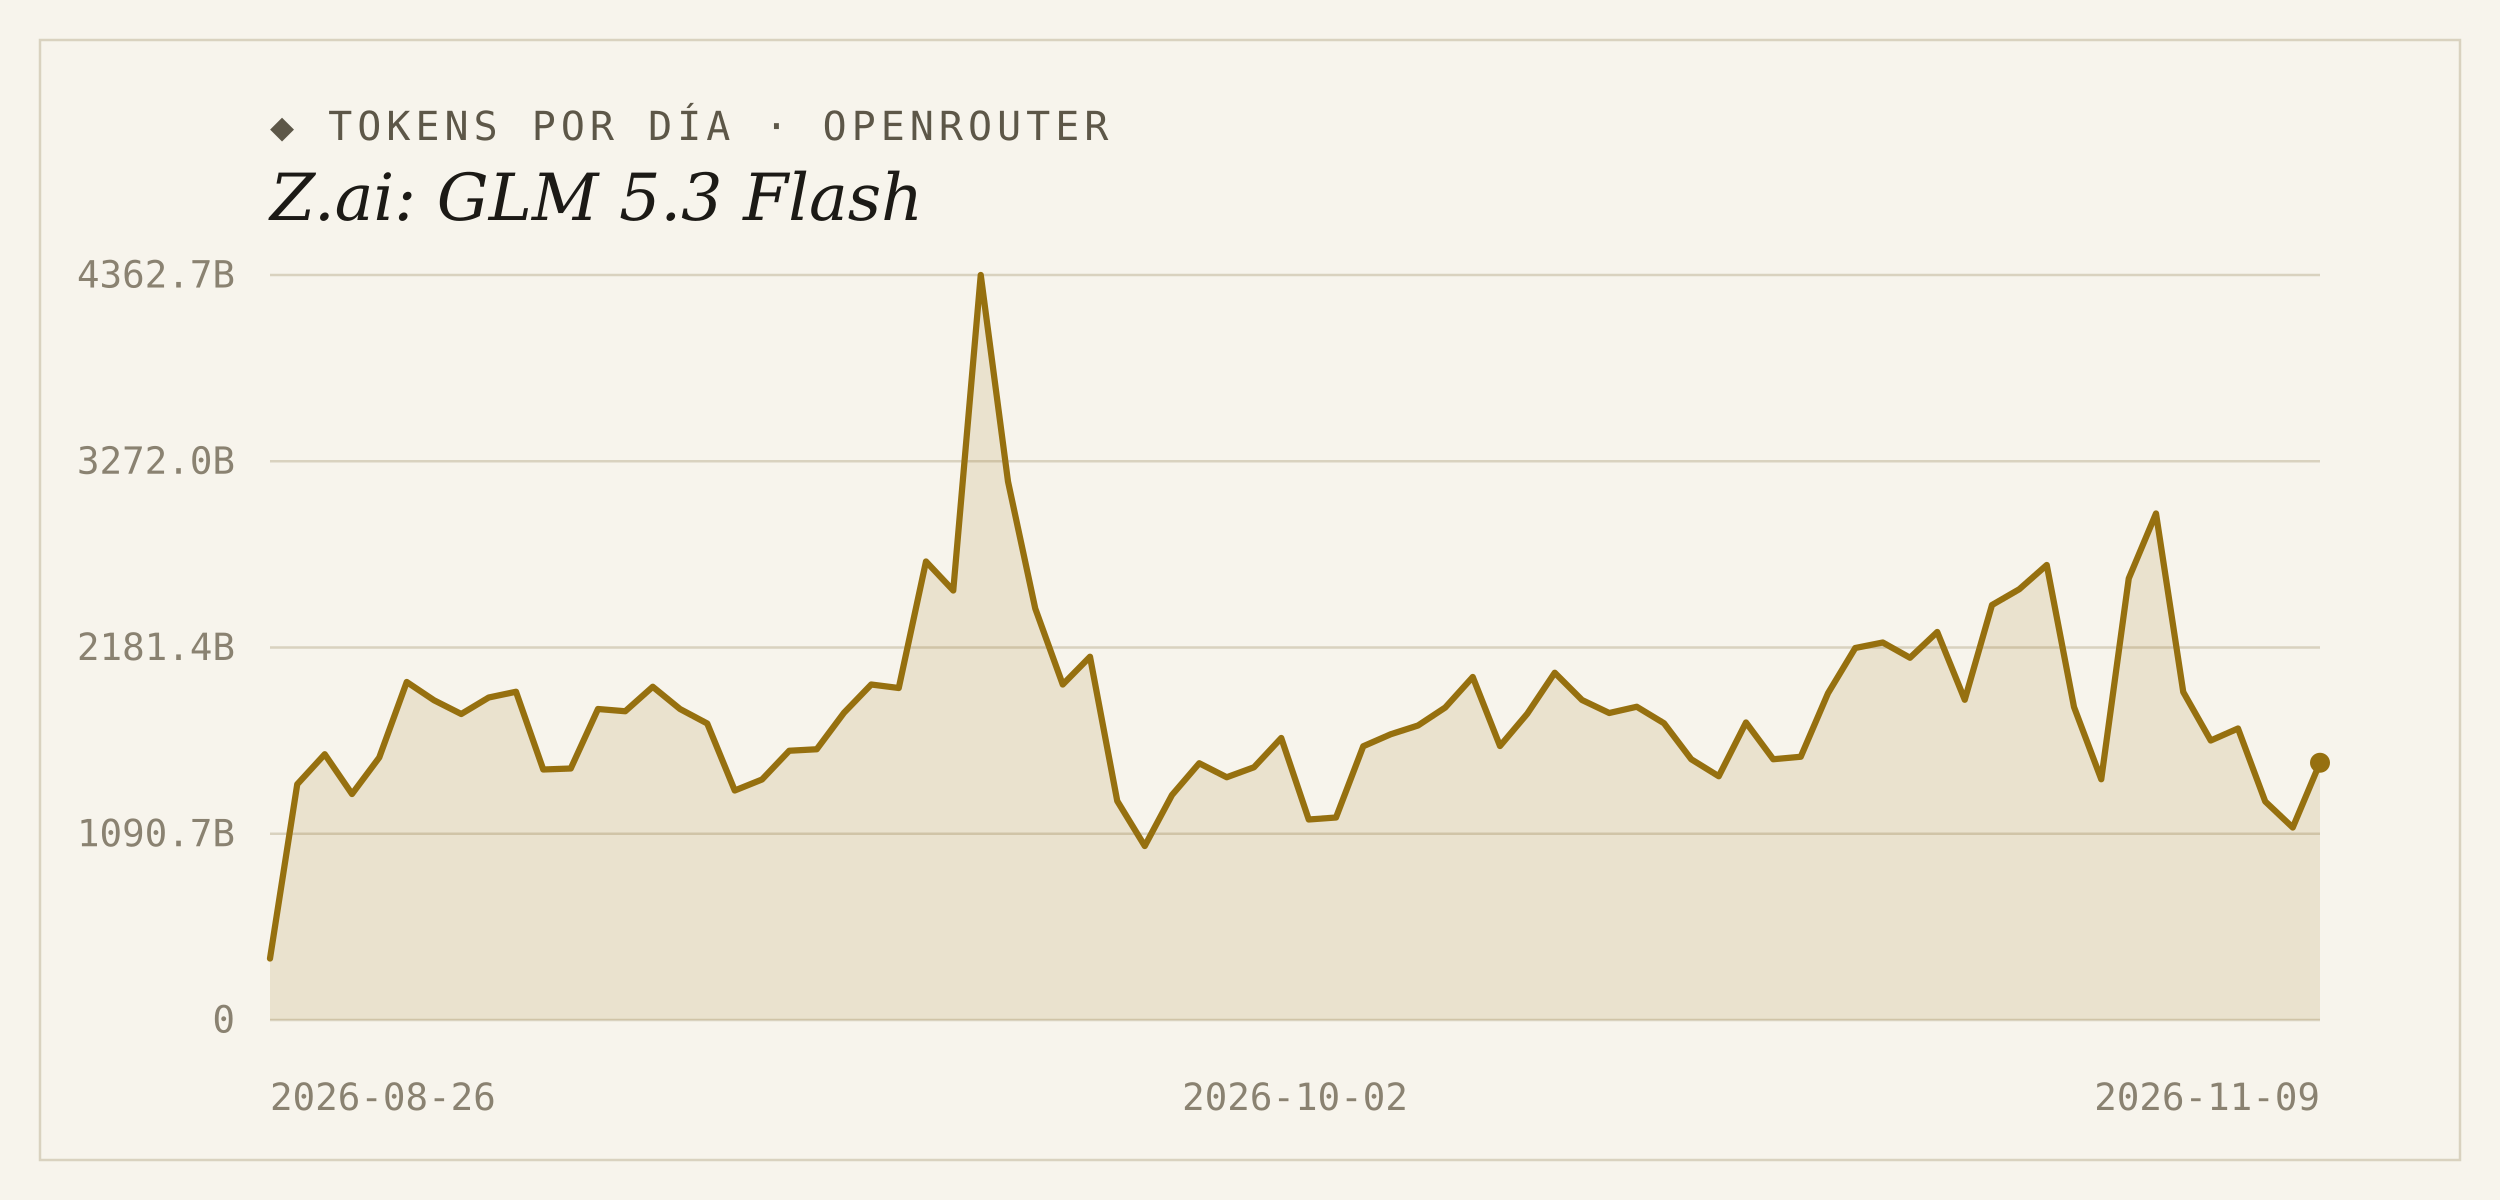
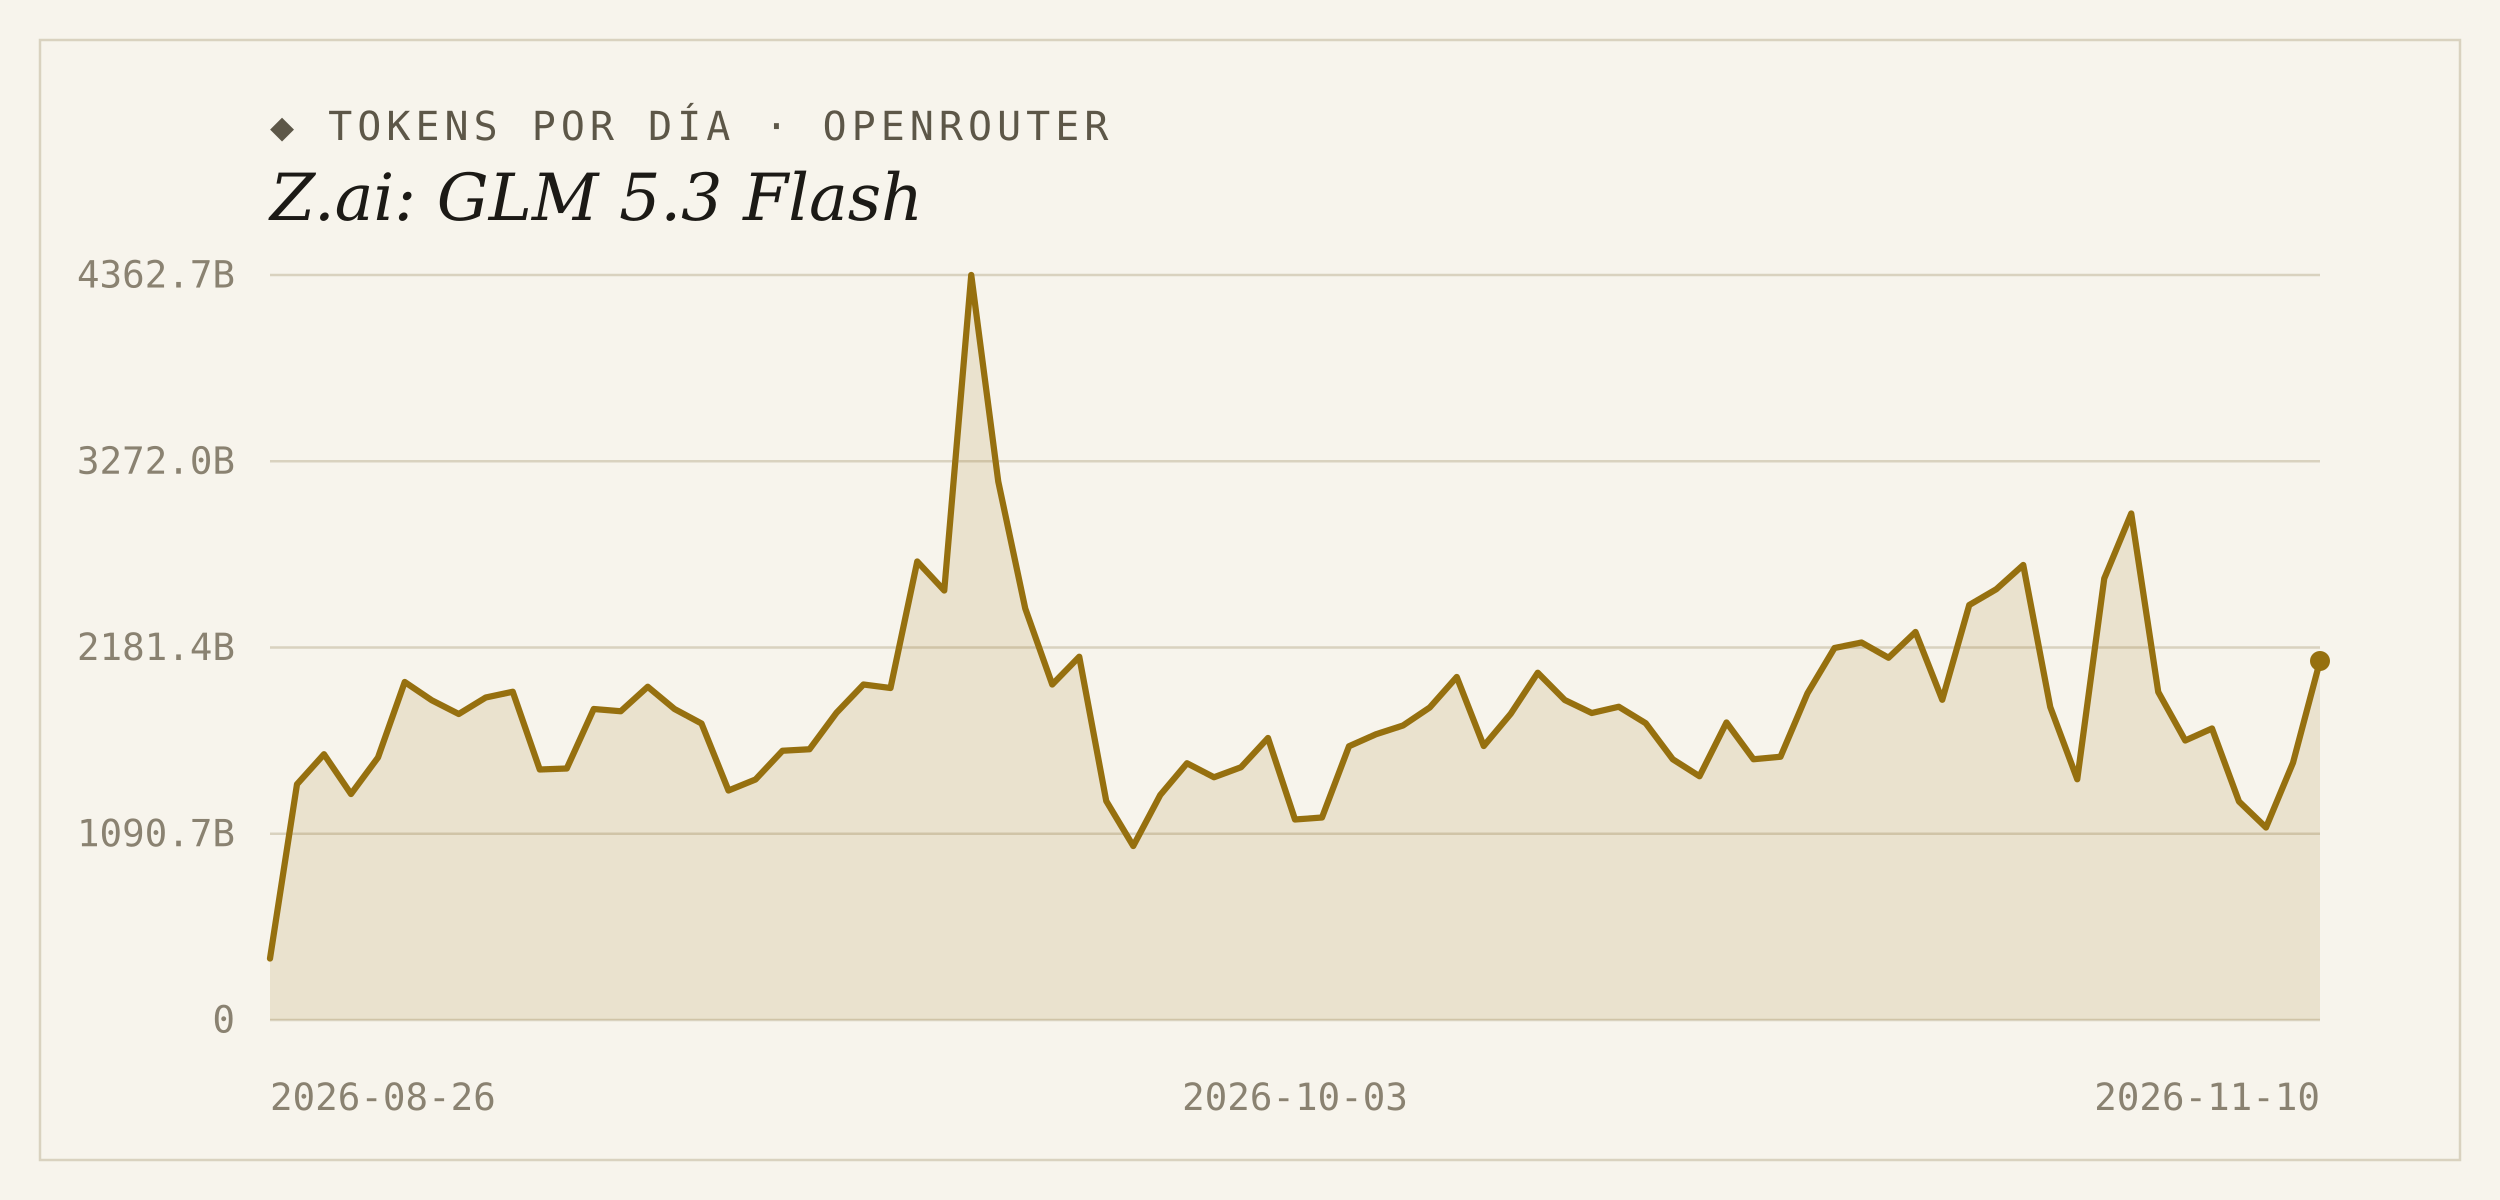
<svg xmlns="http://www.w3.org/2000/svg" width="1000" height="480" viewBox="0 0 1000 480">
  <rect width="1000" height="480" fill="#f7f4ec" />
  <rect x="16" y="16" width="968" height="448" fill="none" stroke="#d9d2bf" stroke-width="1" />
  <text x="108" y="56" font-family="'DejaVu Sans Mono', Consolas, monospace" font-size="16" letter-spacing="2" fill="#5d5748">◆ TOKENS POR DÍA · OPENROUTER</text>
  <text x="108" y="88" font-family="Georgia, 'DejaVu Serif', serif" font-size="26" font-style="italic" fill="#1c1a16">Z.ai: GLM 5.3 Flash</text>
  <line x1="108" y1="408.0" x2="928" y2="408.0" stroke="#d9d2bf" stroke-width="1" />
  <text x="94" y="413" text-anchor="end" font-family="'DejaVu Sans Mono', Consolas, monospace" font-size="15" fill="#8a8271">0</text>
  <line x1="108" y1="333.5" x2="928" y2="333.5" stroke="#d9d2bf" stroke-width="1" />
  <text x="94" y="338.5" text-anchor="end" font-family="'DejaVu Sans Mono', Consolas, monospace" font-size="15" fill="#8a8271">1090.7B</text>
  <line x1="108" y1="259.0" x2="928" y2="259.0" stroke="#d9d2bf" stroke-width="1" />
  <text x="94" y="264" text-anchor="end" font-family="'DejaVu Sans Mono', Consolas, monospace" font-size="15" fill="#8a8271">2181.4B</text>
  <line x1="108" y1="184.5" x2="928" y2="184.5" stroke="#d9d2bf" stroke-width="1" />
  <text x="94" y="189.5" text-anchor="end" font-family="'DejaVu Sans Mono', Consolas, monospace" font-size="15" fill="#8a8271">3272.0B</text>
  <line x1="108" y1="110.0" x2="928" y2="110.0" stroke="#d9d2bf" stroke-width="1" />
  <text x="94" y="115" text-anchor="end" font-family="'DejaVu Sans Mono', Consolas, monospace" font-size="15" fill="#8a8271">4362.7B</text>
-   <path d="M 108,408.0 L 108.0,383.4 L 118.9,313.7 L 129.9,301.7 L 140.8,317.6 L 151.7,303.0 L 162.7,272.8 L 173.6,280.1 L 184.5,285.6 L 195.5,279.0 L 206.4,276.7 L 217.3,307.8 L 228.3,307.4 L 239.2,283.6 L 250.1,284.5 L 261.1,274.7 L 272.0,283.6 L 282.9,289.4 L 293.9,316.2 L 304.8,311.8 L 315.7,300.3 L 326.7,299.7 L 337.6,285.1 L 348.5,273.8 L 359.5,275.2 L 370.4,224.6 L 381.3,236.2 L 392.3,110.0 L 403.2,192.6 L 414.1,243.4 L 425.1,273.8 L 436.0,262.7 L 446.9,320.4 L 457.9,338.4 L 468.8,318.0 L 479.7,305.3 L 490.7,310.9 L 501.6,306.9 L 512.5,295.2 L 523.5,327.8 L 534.4,327.0 L 545.3,298.5 L 556.3,293.7 L 567.2,290.2 L 578.1,283.0 L 589.1,270.8 L 600.0,298.4 L 610.9,285.5 L 621.9,269.1 L 632.8,280.0 L 643.7,285.2 L 654.7,282.7 L 665.6,289.3 L 676.5,303.7 L 687.5,310.5 L 698.4,289.0 L 709.3,303.7 L 720.3,302.7 L 731.2,277.3 L 742.1,259.2 L 753.1,257.0 L 764.0,263.1 L 774.9,252.8 L 785.9,279.9 L 796.8,242.0 L 807.7,235.7 L 818.7,226.0 L 829.6,282.8 L 840.5,311.7 L 851.5,231.4 L 862.4,205.4 L 873.3,276.8 L 884.3,296.2 L 895.2,291.4 L 906.1,320.6 L 917.1,331.0 L 928.0,305.1 L 928.0,408.0 Z" fill="#96700f" fill-opacity="0.14" />
-   <polyline points="108.0,383.4 118.9,313.7 129.9,301.7 140.8,317.6 151.7,303.0 162.7,272.8 173.6,280.1 184.5,285.6 195.5,279.0 206.4,276.7 217.3,307.8 228.3,307.4 239.2,283.6 250.1,284.5 261.1,274.7 272.0,283.6 282.9,289.4 293.9,316.2 304.8,311.8 315.7,300.3 326.7,299.7 337.6,285.1 348.5,273.8 359.5,275.2 370.4,224.6 381.3,236.2 392.3,110.0 403.2,192.6 414.1,243.4 425.1,273.8 436.0,262.7 446.9,320.4 457.9,338.4 468.8,318.0 479.7,305.3 490.7,310.9 501.6,306.9 512.5,295.2 523.5,327.8 534.4,327.0 545.3,298.5 556.3,293.7 567.2,290.2 578.1,283.0 589.1,270.8 600.0,298.4 610.9,285.5 621.9,269.1 632.8,280.0 643.7,285.2 654.7,282.7 665.6,289.3 676.5,303.7 687.5,310.5 698.4,289.0 709.3,303.7 720.3,302.7 731.2,277.3 742.1,259.2 753.1,257.0 764.0,263.1 774.9,252.8 785.9,279.9 796.8,242.0 807.7,235.7 818.7,226.0 829.6,282.8 840.5,311.7 851.5,231.4 862.4,205.4 873.3,276.8 884.3,296.2 895.2,291.4 906.1,320.6 917.1,331.0 928.0,305.1" fill="none" stroke="#96700f" stroke-width="2.5" stroke-linejoin="round" stroke-linecap="round" />
-   <circle cx="928.0" cy="305.1" r="4" fill="#96700f" />
+   <path d="M 108,408.0 L 108.0,383.4 L 118.8,313.7 L 129.6,301.7 L 140.4,317.6 L 151.2,303.0 L 161.9,272.8 L 172.7,280.1 L 183.5,285.6 L 194.3,279.0 L 205.1,276.7 L 215.9,307.8 L 226.7,307.4 L 237.5,283.6 L 248.3,284.5 L 259.1,274.7 L 269.8,283.6 L 280.6,289.4 L 291.4,316.2 L 302.2,311.8 L 313.0,300.3 L 323.8,299.7 L 334.6,285.1 L 345.4,273.8 L 356.2,275.2 L 366.9,224.6 L 377.7,236.2 L 388.5,110.0 L 399.3,192.6 L 410.1,243.4 L 420.9,273.8 L 431.7,262.7 L 442.5,320.4 L 453.3,338.4 L 464.1,318.0 L 474.8,305.3 L 485.6,310.9 L 496.4,306.9 L 507.2,295.2 L 518.0,327.8 L 528.8,327.0 L 539.6,298.5 L 550.4,293.7 L 561.2,290.2 L 571.9,283.0 L 582.7,270.8 L 593.5,298.4 L 604.3,285.5 L 615.1,269.1 L 625.9,280.0 L 636.7,285.2 L 647.5,282.7 L 658.3,289.3 L 669.1,303.7 L 679.8,310.5 L 690.6,289.0 L 701.4,303.7 L 712.2,302.7 L 723.0,277.3 L 733.8,259.2 L 744.6,257.0 L 755.4,263.1 L 766.2,252.8 L 776.9,279.9 L 787.7,242.0 L 798.5,235.7 L 809.3,226.0 L 820.1,282.8 L 830.9,311.7 L 841.7,231.4 L 852.5,205.4 L 863.3,276.8 L 874.1,296.2 L 884.8,291.4 L 895.6,320.6 L 906.4,331.0 L 917.2,305.1 L 928.0,264.4 L 928.0,408.0 Z" fill="#96700f" fill-opacity="0.14" />
+   <polyline points="108.0,383.4 118.8,313.7 129.6,301.7 140.4,317.6 151.2,303.0 161.9,272.8 172.7,280.1 183.5,285.6 194.3,279.0 205.1,276.7 215.9,307.8 226.7,307.4 237.5,283.6 248.3,284.5 259.1,274.7 269.8,283.6 280.6,289.4 291.4,316.2 302.2,311.8 313.0,300.3 323.8,299.7 334.6,285.1 345.4,273.8 356.2,275.2 366.9,224.6 377.7,236.2 388.5,110.0 399.3,192.6 410.1,243.4 420.9,273.8 431.7,262.7 442.5,320.4 453.3,338.4 464.1,318.0 474.8,305.3 485.6,310.9 496.4,306.9 507.2,295.2 518.0,327.8 528.8,327.0 539.6,298.5 550.4,293.7 561.2,290.2 571.9,283.0 582.7,270.8 593.5,298.4 604.3,285.5 615.1,269.1 625.9,280.0 636.7,285.2 647.5,282.7 658.3,289.3 669.1,303.7 679.8,310.5 690.6,289.0 701.4,303.7 712.2,302.7 723.0,277.3 733.8,259.2 744.6,257.0 755.4,263.1 766.2,252.8 776.9,279.9 787.7,242.0 798.5,235.7 809.3,226.0 820.1,282.8 830.9,311.7 841.7,231.4 852.5,205.4 863.3,276.8 874.1,296.2 884.8,291.4 895.6,320.6 906.4,331.0 917.2,305.1 928.0,264.4" fill="none" stroke="#96700f" stroke-width="2.5" stroke-linejoin="round" stroke-linecap="round" />
+   <circle cx="928.0" cy="264.4" r="4" fill="#96700f" />
  <text x="108" y="444" text-anchor="start" font-family="'DejaVu Sans Mono', Consolas, monospace" font-size="15" fill="#8a8271">2026-08-26</text>
-   <text x="518" y="444" text-anchor="middle" font-family="'DejaVu Sans Mono', Consolas, monospace" font-size="15" fill="#8a8271">2026-10-02</text>
-   <text x="928" y="444" text-anchor="end" font-family="'DejaVu Sans Mono', Consolas, monospace" font-size="15" fill="#8a8271">2026-11-09</text>
+   <text x="518" y="444" text-anchor="middle" font-family="'DejaVu Sans Mono', Consolas, monospace" font-size="15" fill="#8a8271">2026-10-03</text>
+   <text x="928" y="444" text-anchor="end" font-family="'DejaVu Sans Mono', Consolas, monospace" font-size="15" fill="#8a8271">2026-11-10</text>
</svg>
